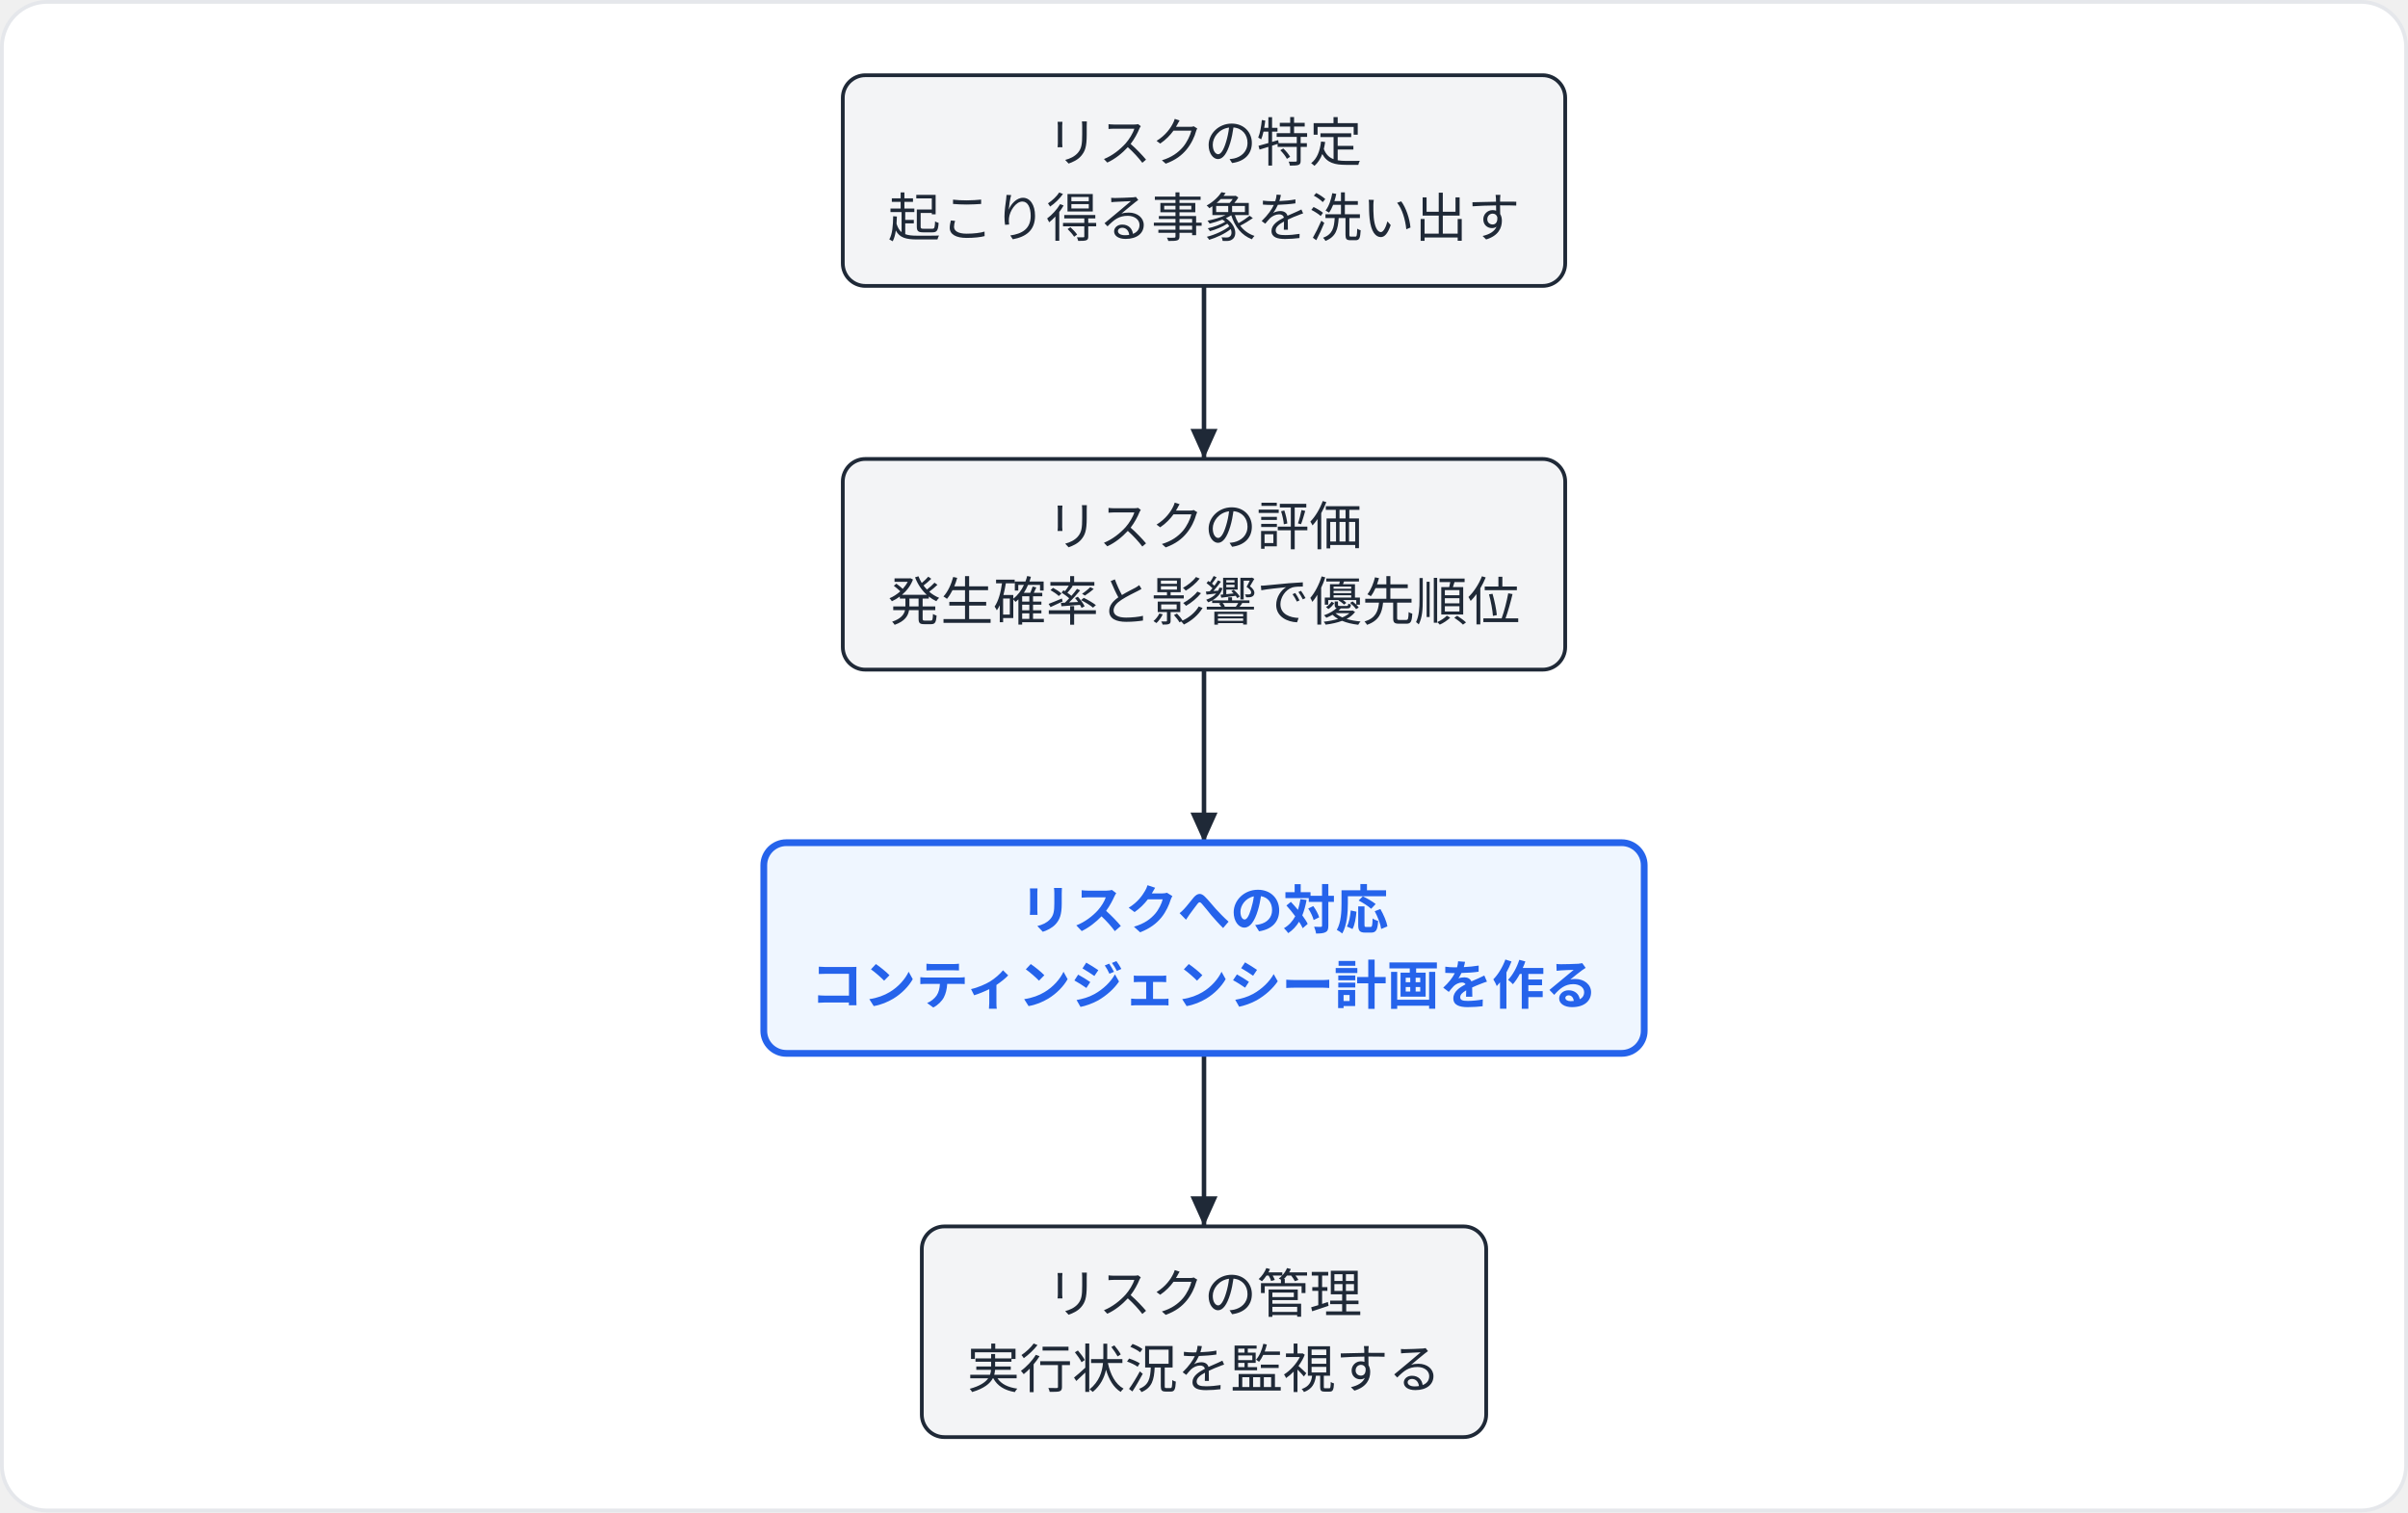
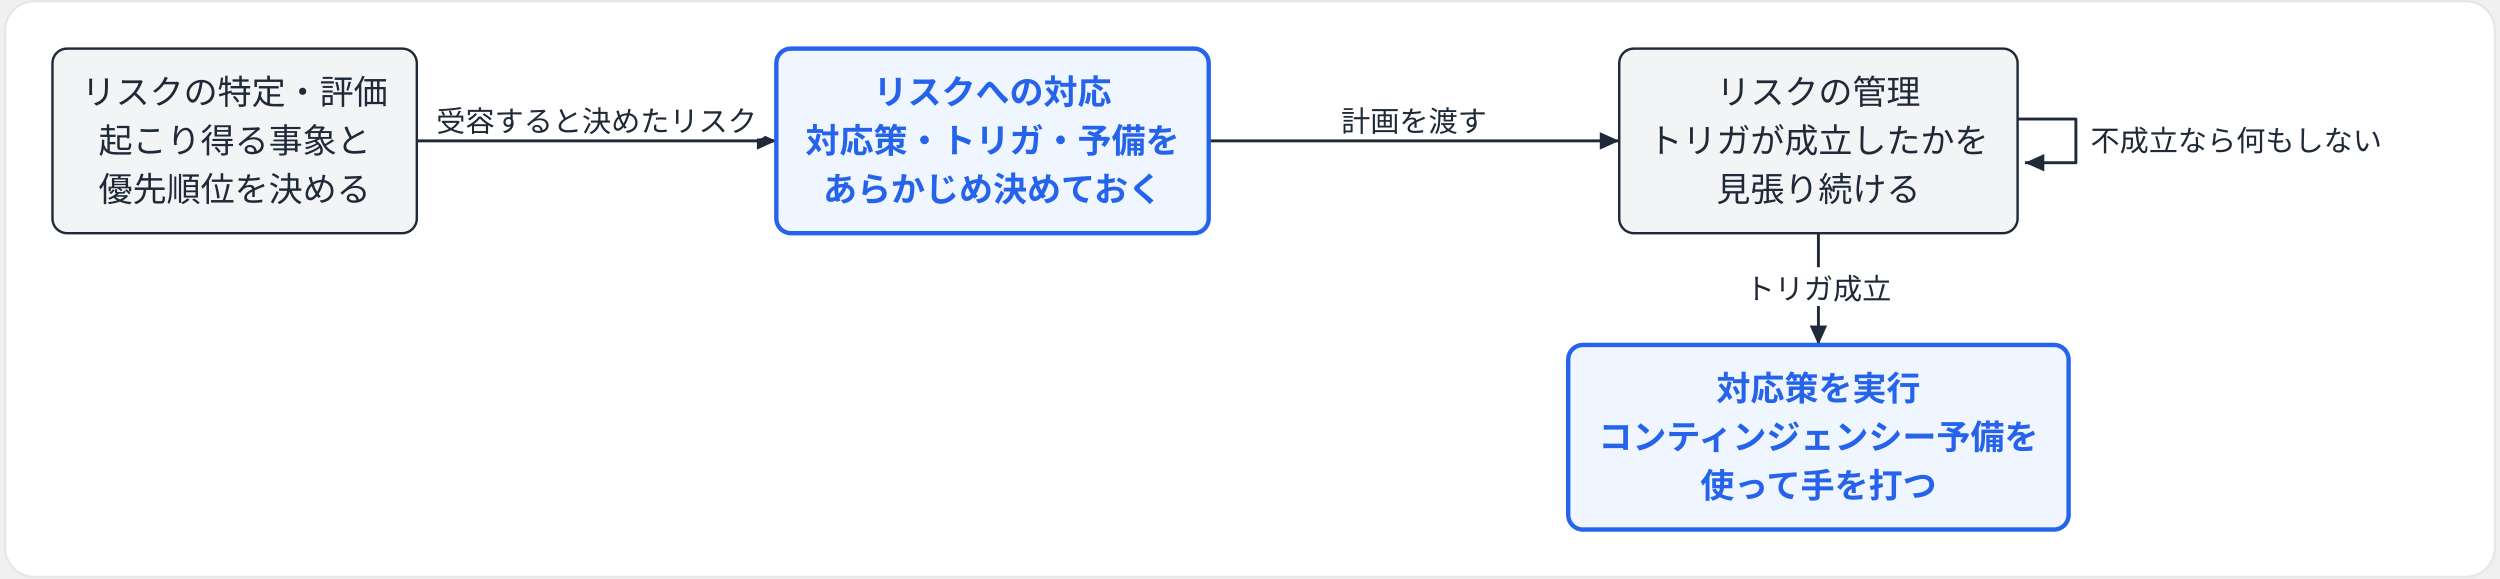
- <svg xmlns="http://www.w3.org/2000/svg" width="640" height="402" viewBox="0 0 640 402">
-   <rect x="0.5" y="0.5" width="639" height="401" rx="12" fill="#ffffff" stroke="#e5e7eb" stroke-width="1" />
-   <g transform="translate(203 20)">
-     <polyline points="117,56 117,102" fill="none" stroke="#1f2937" stroke-width="1.2" stroke-linejoin="round" />
-     <polygon points="117,102 113.4,94 120.6,94" fill="#1f2937" />
-     <polyline points="117,158 117,204" fill="none" stroke="#1f2937" stroke-width="1.2" stroke-linejoin="round" />
-     <polygon points="117,204 113.4,196 120.6,196" fill="#1f2937" />
-     <polyline points="117,260 117,306" fill="none" stroke="#1f2937" stroke-width="1.2" stroke-linejoin="round" />
-     <polygon points="117,306 113.4,298 120.6,298" fill="#1f2937" />
-     <rect x="21" y="0" width="192" height="56" rx="6" fill="#f3f4f6" stroke="#1f2937" stroke-width="1" />
-     <text x="117" y="22.9" font-family="Hiragino Sans, Hiragino Kaku Gothic ProN, Noto Sans JP, Yu Gothic, Meiryo, sans-serif" font-size="14" fill="#1f2937" text-anchor="middle">リスクの特定</text>
-     <text x="117" y="42.9" font-family="Hiragino Sans, Hiragino Kaku Gothic ProN, Noto Sans JP, Yu Gothic, Meiryo, sans-serif" font-size="14" fill="#1f2937" text-anchor="middle">起こり得る事象を洗い出す</text>
-     <rect x="21" y="102" width="192" height="56" rx="6" fill="#f3f4f6" stroke="#1f2937" stroke-width="1" />
-     <text x="117" y="124.9" font-family="Hiragino Sans, Hiragino Kaku Gothic ProN, Noto Sans JP, Yu Gothic, Meiryo, sans-serif" font-size="14" fill="#1f2937" text-anchor="middle">リスクの評価</text>
-     <text x="117" y="144.9" font-family="Hiragino Sans, Hiragino Kaku Gothic ProN, Noto Sans JP, Yu Gothic, Meiryo, sans-serif" font-size="14" fill="#1f2937" text-anchor="middle">発生確率と影響で優先順位</text>
-     <rect x="0" y="204" width="234" height="56" rx="6" fill="#eff6ff" stroke="#2563eb" stroke-width="1.8" />
-     <text x="117" y="226.9" font-family="Hiragino Sans, Hiragino Kaku Gothic ProN, Noto Sans JP, Yu Gothic, Meiryo, sans-serif" font-size="14" fill="#2563eb" text-anchor="middle" font-weight="600">リスクへの対応</text>
-     <text x="117" y="246.9" font-family="Hiragino Sans, Hiragino Kaku Gothic ProN, Noto Sans JP, Yu Gothic, Meiryo, sans-serif" font-size="14" fill="#2563eb" text-anchor="middle" font-weight="600">コンティンジェンシー計画を作る</text>
-     <rect x="42" y="306" width="150" height="56" rx="6" fill="#f3f4f6" stroke="#1f2937" stroke-width="1" />
-     <text x="117" y="328.9" font-family="Hiragino Sans, Hiragino Kaku Gothic ProN, Noto Sans JP, Yu Gothic, Meiryo, sans-serif" font-size="14" fill="#1f2937" text-anchor="middle">リスクの管理</text>
-     <text x="117" y="348.9" font-family="Hiragino Sans, Hiragino Kaku Gothic ProN, Noto Sans JP, Yu Gothic, Meiryo, sans-serif" font-size="14" fill="#1f2937" text-anchor="middle">実行状況を監視する</text>
+ <svg xmlns="http://www.w3.org/2000/svg" width="640" height="148" viewBox="0 0 1026 238">
+   <rect x="0.5" y="0.5" width="1025" height="237" rx="12" fill="#ffffff" stroke="#e5e7eb" stroke-width="1" />
+   <g transform="translate(20 20)">
+     <polyline points="150,38 298,38" fill="none" stroke="#1f2937" stroke-width="1.2" stroke-linejoin="round" />
+     <polygon points="298,38 290,41.6 290,34.4" fill="#1f2937" />
+     <polyline points="476,38 645,38" fill="none" stroke="#1f2937" stroke-width="1.2" stroke-linejoin="round" />
+     <polygon points="645,38 637,41.6 637,34.4" fill="#1f2937" />
+     <polyline points="809,29 833,29 833,47 812,47" fill="none" stroke="#1f2937" stroke-width="1.2" stroke-linejoin="round" />
+     <polygon points="812,47 820,43.4 820,50.6" fill="#1f2937" />
+     <polyline points="727,76 727,122" fill="none" stroke="#1f2937" stroke-width="1.2" stroke-linejoin="round" />
+     <polygon points="727,122 723.4,114 730.6,114" fill="#1f2937" />
+     <rect x="0" y="0" width="150" height="76" rx="6" fill="#f3f4f6" stroke="#1f2937" stroke-width="1" />
+     <text x="75" y="22.9" font-family="Hiragino Sans, Hiragino Kaku Gothic ProN, Noto Sans JP, Yu Gothic, Meiryo, sans-serif" font-size="14" fill="#1f2937" text-anchor="middle">リスクの特定・評価</text>
+     <text x="75" y="42.9" font-family="Hiragino Sans, Hiragino Kaku Gothic ProN, Noto Sans JP, Yu Gothic, Meiryo, sans-serif" font-size="14" fill="#1f2937" text-anchor="middle">起こり得る事象と</text>
+     <text x="75" y="62.9" font-family="Hiragino Sans, Hiragino Kaku Gothic ProN, Noto Sans JP, Yu Gothic, Meiryo, sans-serif" font-size="14" fill="#1f2937" text-anchor="middle">優先順位を決める</text>
+     <rect x="298" y="0" width="178" height="76" rx="6" fill="#eff6ff" stroke="#2563eb" stroke-width="1.8" />
+     <text x="387" y="22.9" font-family="Hiragino Sans, Hiragino Kaku Gothic ProN, Noto Sans JP, Yu Gothic, Meiryo, sans-serif" font-size="14" fill="#2563eb" text-anchor="middle" font-weight="600">リスクへの対応</text>
+     <text x="387" y="42.9" font-family="Hiragino Sans, Hiragino Kaku Gothic ProN, Noto Sans JP, Yu Gothic, Meiryo, sans-serif" font-size="14" fill="#2563eb" text-anchor="middle" font-weight="600">対応策・トリガ・予備を</text>
+     <text x="387" y="62.9" font-family="Hiragino Sans, Hiragino Kaku Gothic ProN, Noto Sans JP, Yu Gothic, Meiryo, sans-serif" font-size="14" fill="#2563eb" text-anchor="middle" font-weight="600">あらかじめ決めておく</text>
+     <rect x="645" y="0" width="164" height="76" rx="6" fill="#f3f4f6" stroke="#1f2937" stroke-width="1" />
+     <text x="727" y="22.9" font-family="Hiragino Sans, Hiragino Kaku Gothic ProN, Noto Sans JP, Yu Gothic, Meiryo, sans-serif" font-size="14" fill="#1f2937" text-anchor="middle">リスクの管理</text>
+     <text x="727" y="42.9" font-family="Hiragino Sans, Hiragino Kaku Gothic ProN, Noto Sans JP, Yu Gothic, Meiryo, sans-serif" font-size="14" fill="#1f2937" text-anchor="middle">トリガが成立したかを</text>
+     <text x="727" y="62.9" font-family="Hiragino Sans, Hiragino Kaku Gothic ProN, Noto Sans JP, Yu Gothic, Meiryo, sans-serif" font-size="14" fill="#1f2937" text-anchor="middle">見張り続ける</text>
+     <rect x="624" y="122" width="206" height="76" rx="6" fill="#eff6ff" stroke="#2563eb" stroke-width="1.8" />
+     <text x="727" y="144.9" font-family="Hiragino Sans, Hiragino Kaku Gothic ProN, Noto Sans JP, Yu Gothic, Meiryo, sans-serif" font-size="14" fill="#2563eb" text-anchor="middle" font-weight="600">対応策を実行</text>
+     <text x="727" y="164.9" font-family="Hiragino Sans, Hiragino Kaku Gothic ProN, Noto Sans JP, Yu Gothic, Meiryo, sans-serif" font-size="14" fill="#2563eb" text-anchor="middle" font-weight="600">コンティンジェンシー予備を</text>
+     <text x="727" y="184.9" font-family="Hiragino Sans, Hiragino Kaku Gothic ProN, Noto Sans JP, Yu Gothic, Meiryo, sans-serif" font-size="14" fill="#2563eb" text-anchor="middle" font-weight="600">使って手を打つ</text>
+     <rect x="154" y="21" width="140" height="16" rx="3" fill="#ffffff" />
+     <text x="224" y="34.2" font-family="Hiragino Sans, Hiragino Kaku Gothic ProN, Noto Sans JP, Yu Gothic, Meiryo, sans-serif" font-size="12" fill="#1f2937" text-anchor="middle">受容すると決めたリスク</text>
+     <rect x="526.5" y="21" width="68" height="16" rx="3" fill="#ffffff" />
+     <text x="560.5" y="34.2" font-family="Hiragino Sans, Hiragino Kaku Gothic ProN, Noto Sans JP, Yu Gothic, Meiryo, sans-serif" font-size="12" fill="#1f2937" text-anchor="middle">計画を渡す</text>
+     <rect x="835" y="29" width="128" height="16" rx="3" fill="#ffffff" />
+     <text x="899" y="42.2" font-family="Hiragino Sans, Hiragino Kaku Gothic ProN, Noto Sans JP, Yu Gothic, Meiryo, sans-serif" font-size="12" fill="#1f2937" text-anchor="middle">不成立なら何もしない</text>
+     <rect x="693" y="90" width="68" height="16" rx="3" fill="#ffffff" />
+     <text x="727" y="103.2" font-family="Hiragino Sans, Hiragino Kaku Gothic ProN, Noto Sans JP, Yu Gothic, Meiryo, sans-serif" font-size="12" fill="#1f2937" text-anchor="middle">トリガ成立</text>
  </g>
</svg>
